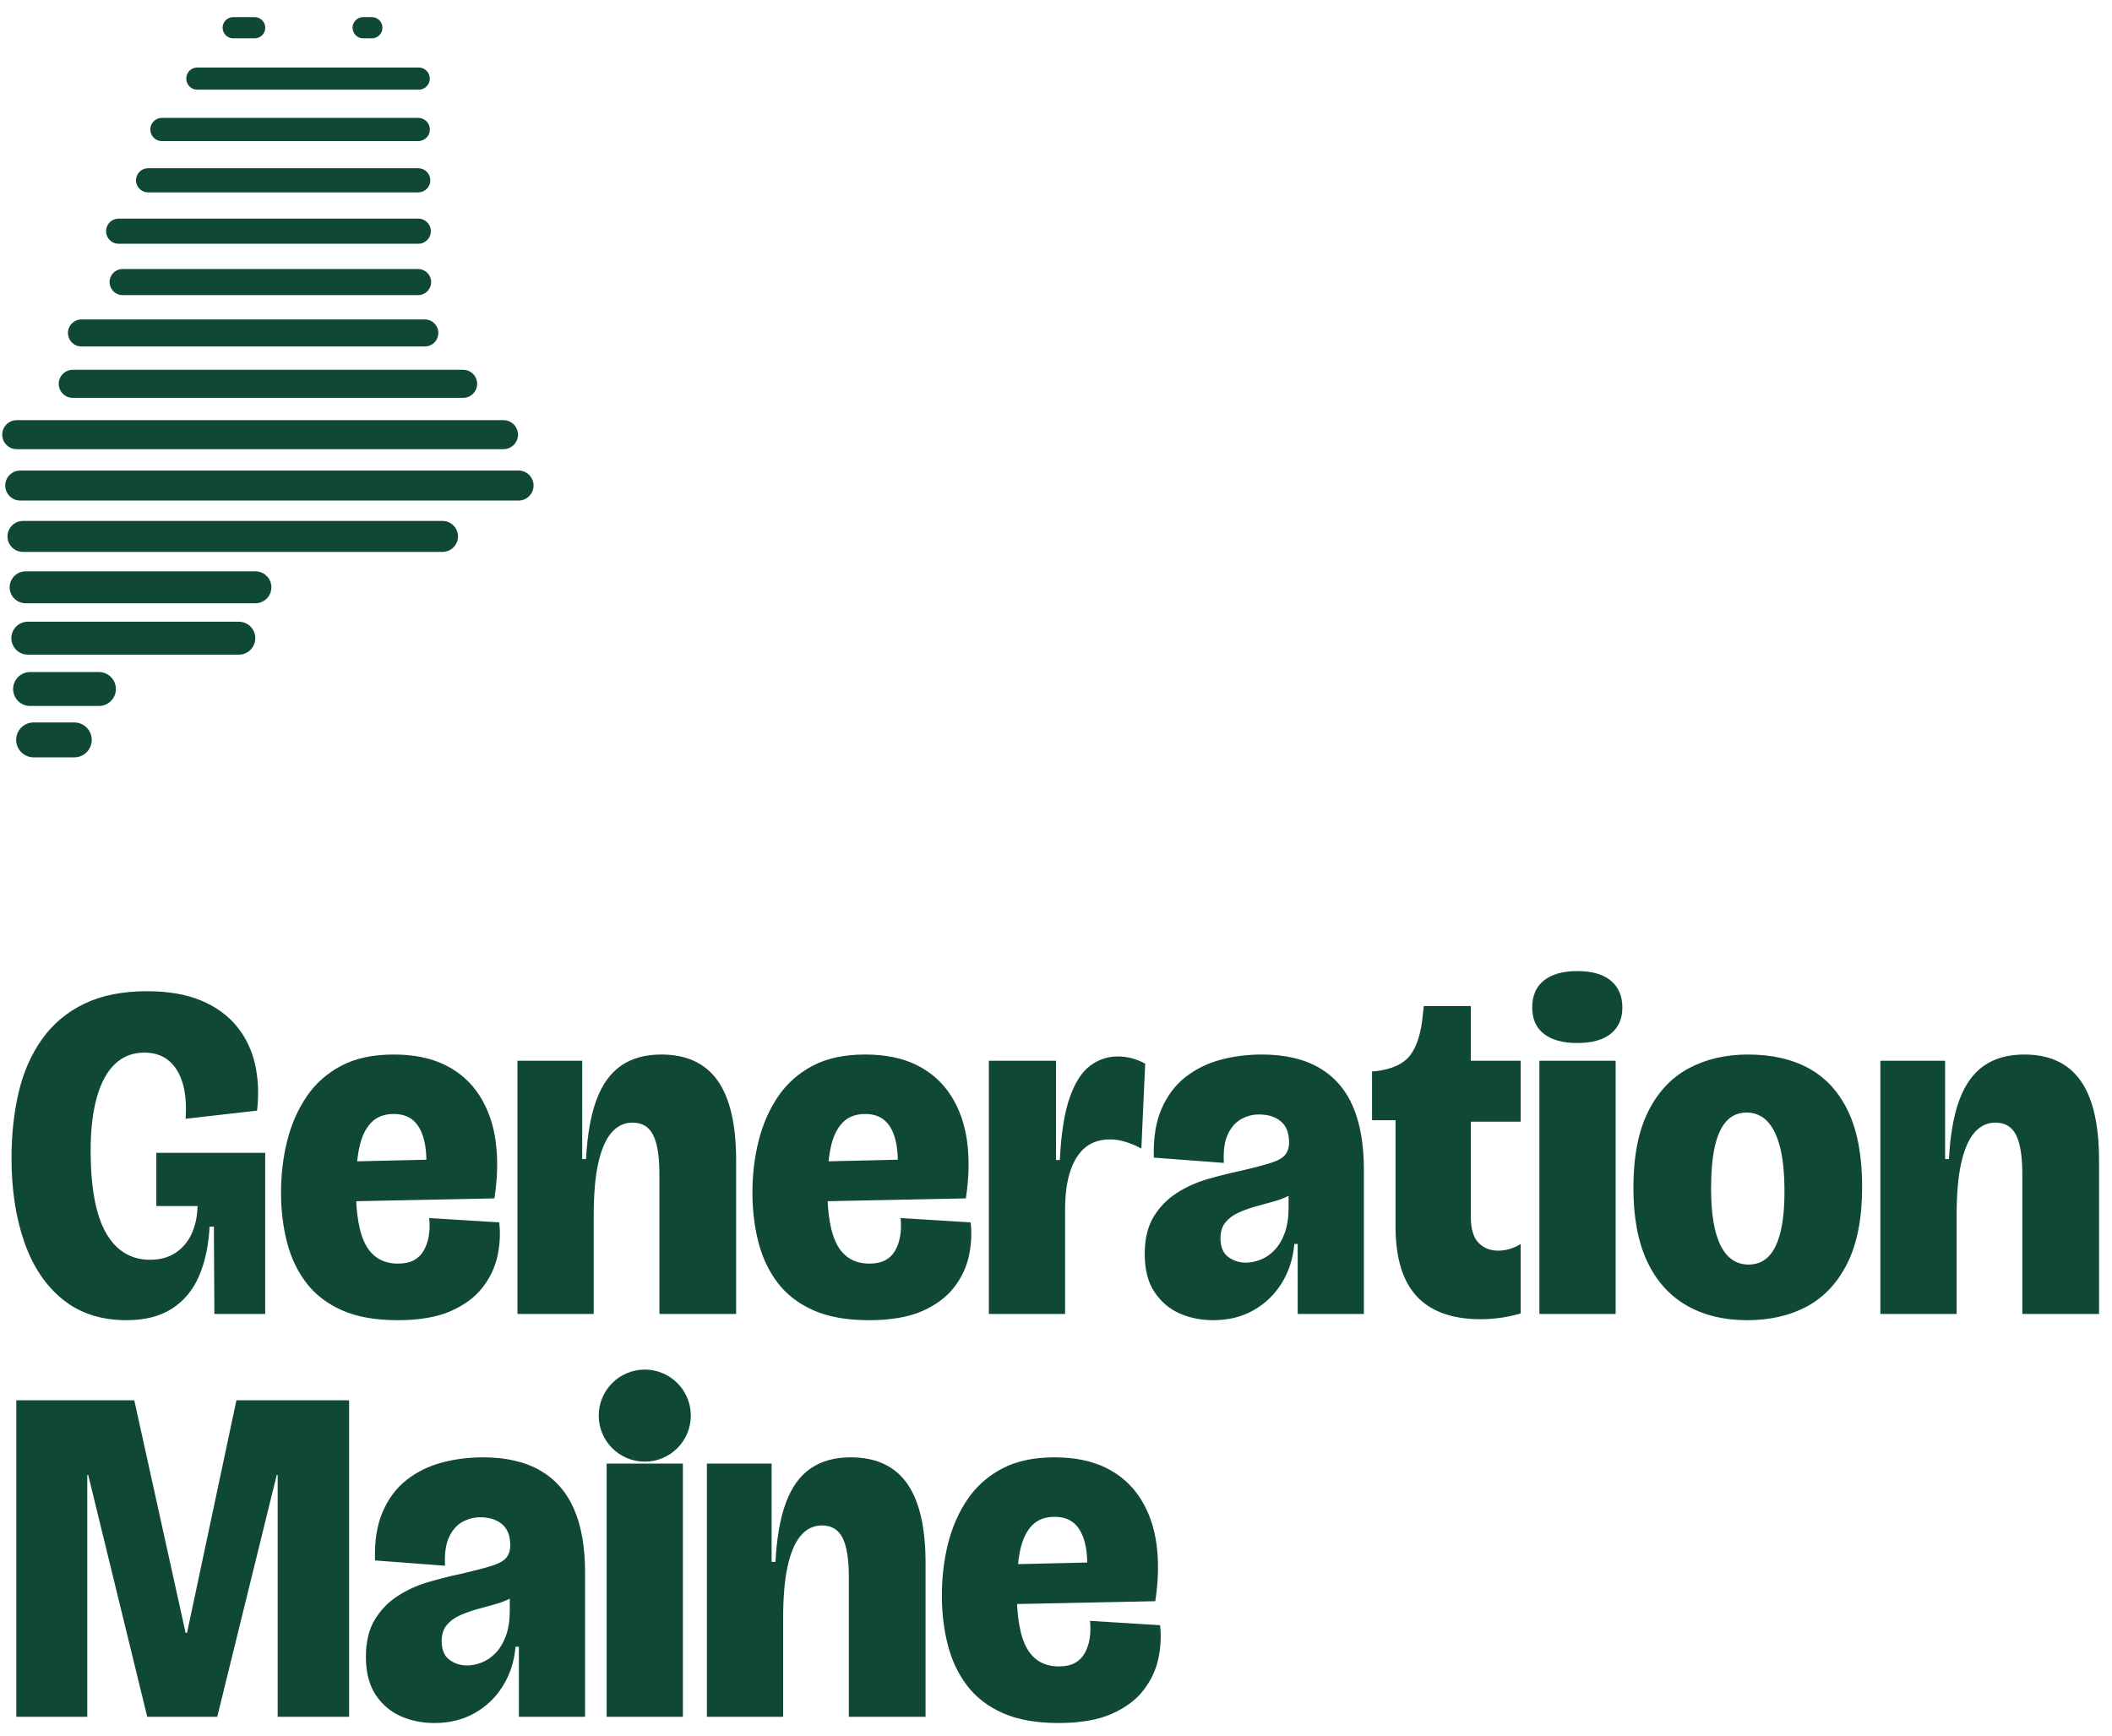
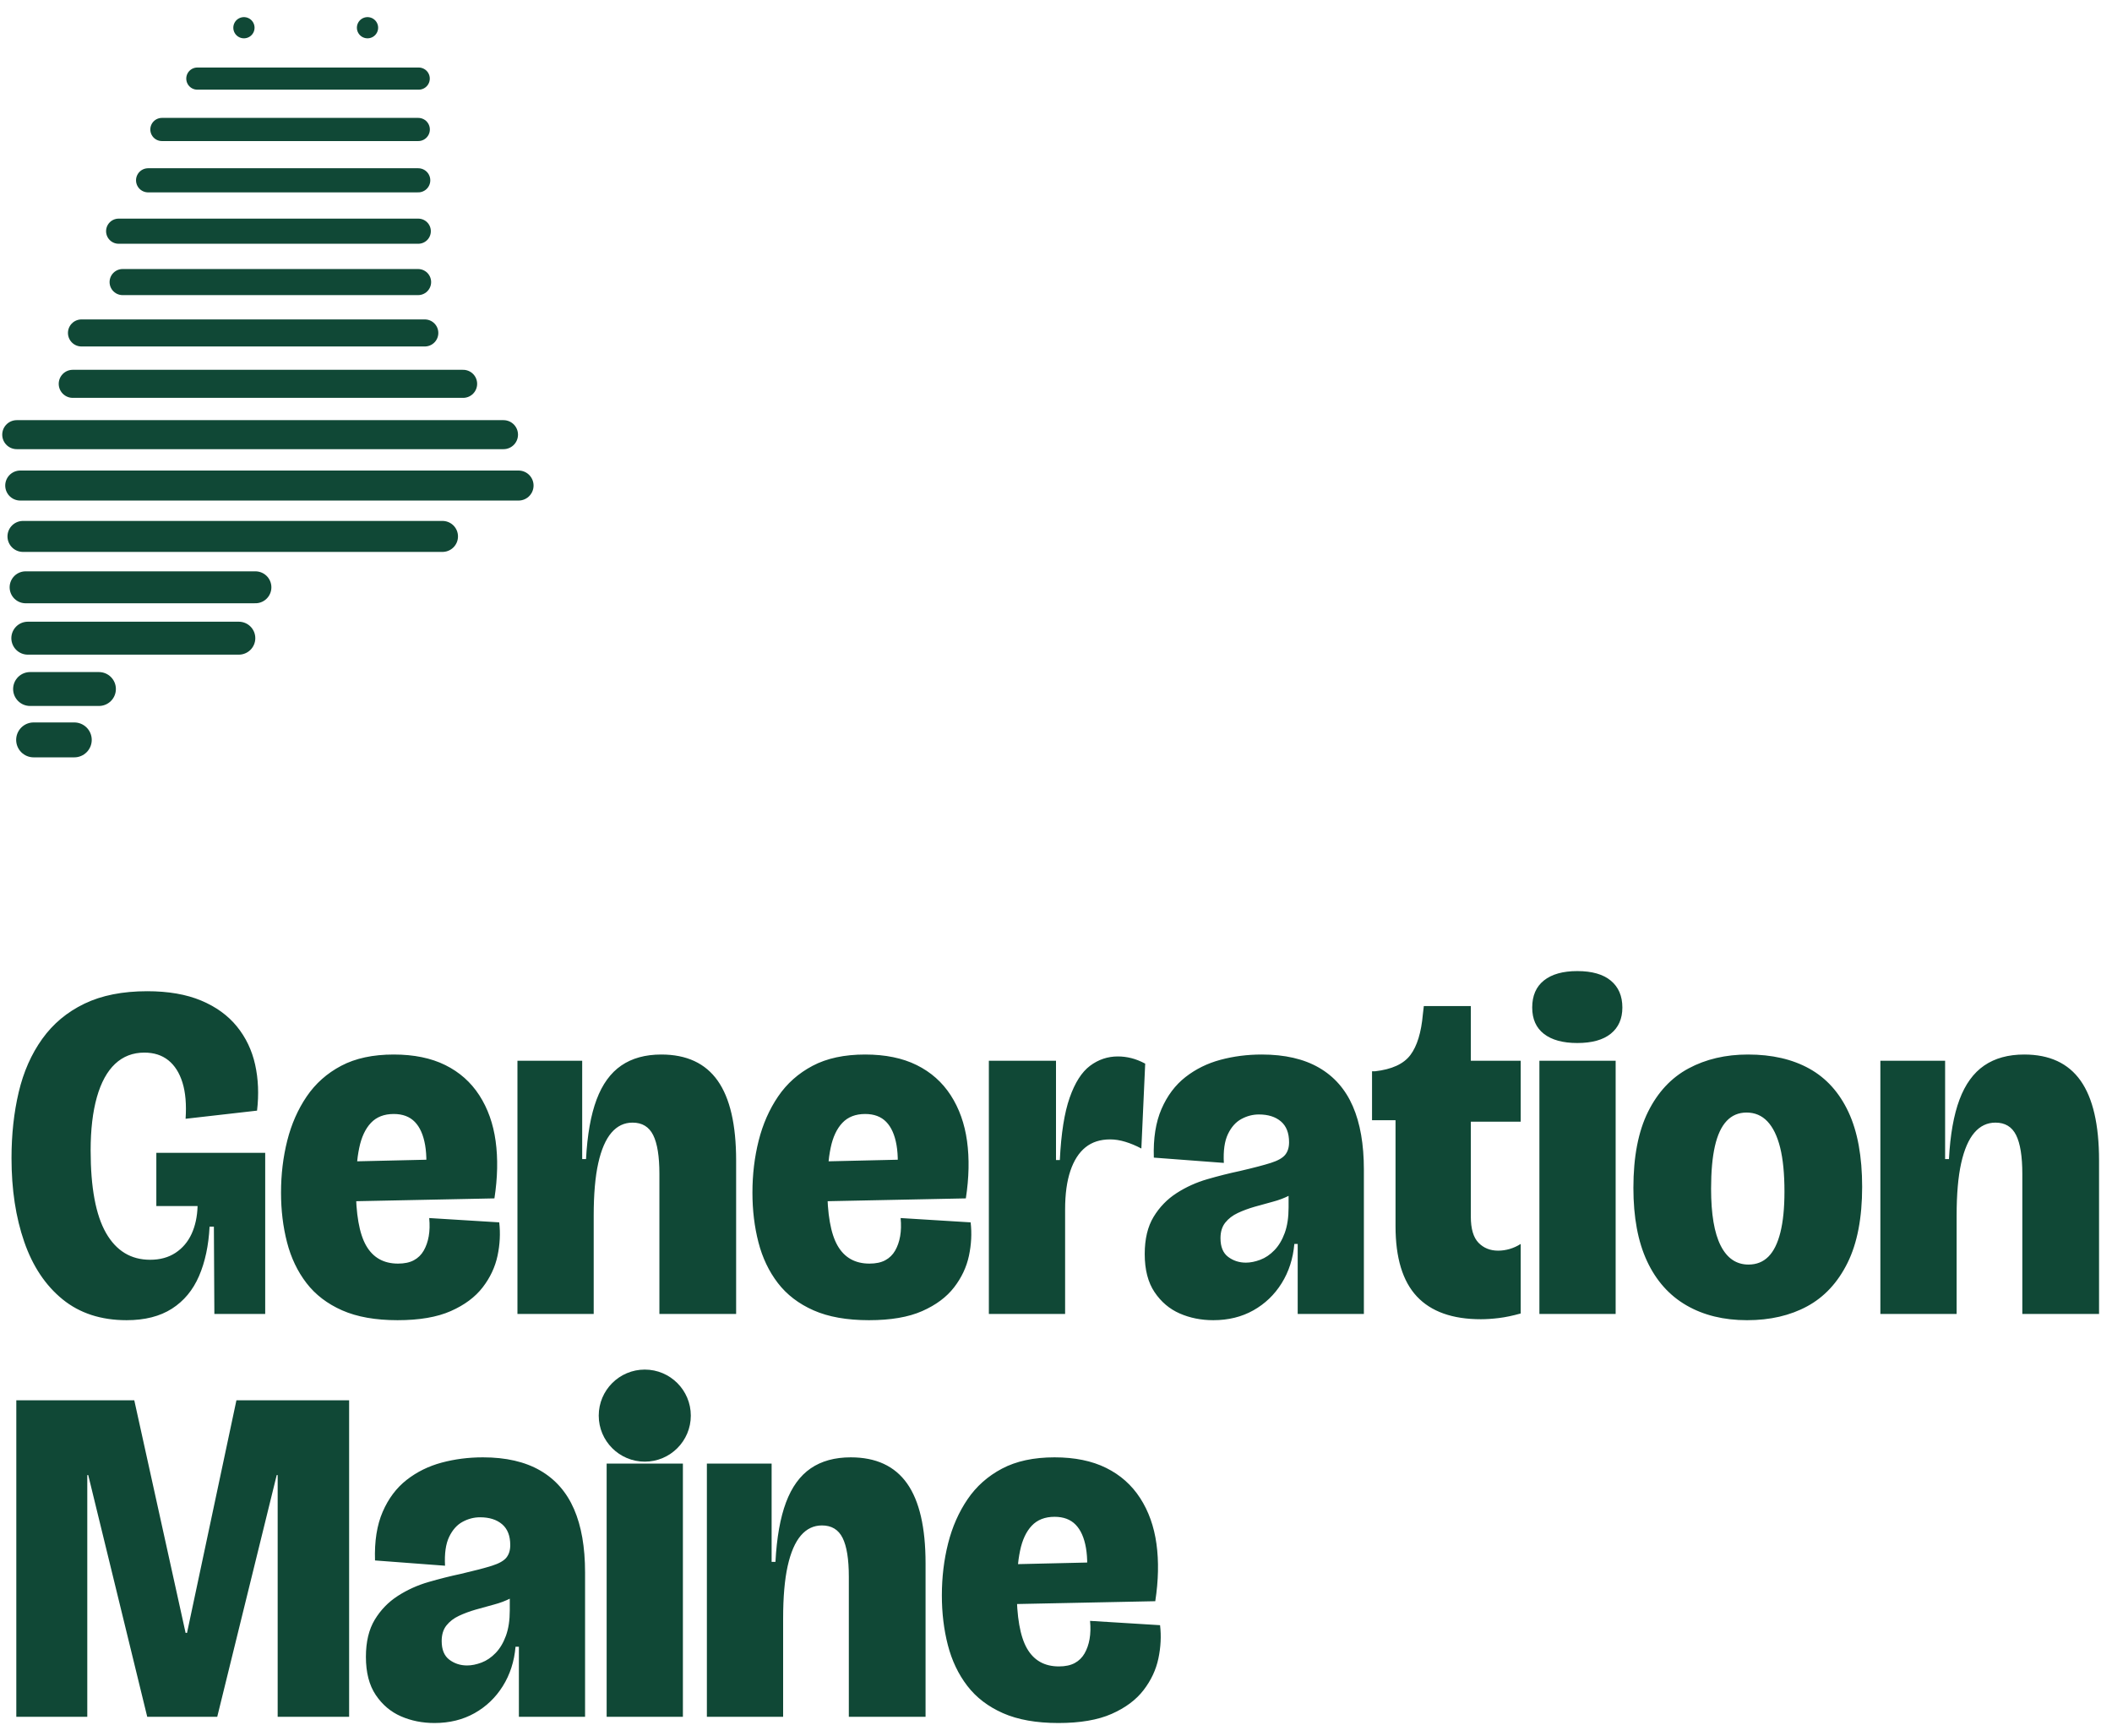
<svg xmlns="http://www.w3.org/2000/svg" viewBox="0 0 440.4 362" width="440.4" height="362" role="img" aria-label="Generation Maine">
-   <path d="M48.63 5.78 L53.1 5.78" stroke="#104836" stroke-width="4.42" stroke-linecap="round" fill="none" />
-   <path d="M75.73 5.78 L77.54 5.78" stroke="#104836" stroke-width="4.42" stroke-linecap="round" fill="none" />
+   <path d="M50.86 5.78 L50.87 5.78" stroke="#104836" stroke-width="4.42" stroke-linecap="round" fill="none" />
+   <path d="M76.63 5.78 L76.64 5.78" stroke="#104836" stroke-width="4.42" stroke-linecap="round" fill="none" />
  <path d="M41.15 16.39 L87.31 16.39" stroke="#104836" stroke-width="4.62" stroke-linecap="round" fill="none" />
  <path d="M33.76 27 L87.22 27" stroke="#104836" stroke-width="4.83" stroke-linecap="round" fill="none" />
  <path d="M30.88 37.6 L87.21 37.6" stroke="#104836" stroke-width="5.03" stroke-linecap="round" fill="none" />
  <path d="M24.74 48.21 L87.22 48.21" stroke="#104836" stroke-width="5.24" stroke-linecap="round" fill="none" />
  <path d="M25.57 58.82 L87.18 58.82" stroke="#104836" stroke-width="5.44" stroke-linecap="round" fill="none" />
  <path d="M16.99 69.43 L88.58 69.43" stroke="#104836" stroke-width="5.64" stroke-linecap="round" fill="none" />
  <path d="M15.17 80.04 L96.57 80.04" stroke="#104836" stroke-width="5.85" stroke-linecap="round" fill="none" />
  <path d="M3.49 90.64 L104.99 90.64" stroke="#104836" stroke-width="6.05" stroke-linecap="round" fill="none" />
  <path d="M4.22 101.25 L108.13 101.25" stroke="#104836" stroke-width="6.26" stroke-linecap="round" fill="none" />
  <path d="M4.79 111.86 L92.27 111.86" stroke="#104836" stroke-width="6.46" stroke-linecap="round" fill="none" />
  <path d="M5.34 122.47 L53.26 122.47" stroke="#104836" stroke-width="6.66" stroke-linecap="round" fill="none" />
  <path d="M5.8 133.08 L49.8 133.08" stroke="#104836" stroke-width="6.87" stroke-linecap="round" fill="none" />
  <path d="M6.27 143.68 L20.63 143.68" stroke="#104836" stroke-width="7.07" stroke-linecap="round" fill="none" />
  <path d="M7.01 154.29 L15.49 154.29" stroke="#104836" stroke-width="7.28" stroke-linecap="round" fill="none" />
  <g transform="translate(0 200)">
    <path fill="#104836" d="M26.4 75.3Q18.4 75.3 13.05 70.95Q7.7 66.6 5.05 58.95Q2.4 51.3 2.4 41.5Q2.4 34.1 3.9 27.75Q5.4 21.4 8.8 16.65Q12.2 11.9 17.6 9.3Q23 6.7 30.7 6.7Q37.3 6.7 41.95 8.65Q46.6 10.6 49.4 14.05Q52.2 17.5 53.2 22Q54.2 26.5 53.6 31.6L38.7 33.3Q39 28.8 38.05 25.75Q37.1 22.7 35.1 21.1Q33.1 19.5 30.1 19.5Q26.5 19.5 24 21.85Q21.5 24.2 20.2 28.8Q18.9 33.4 18.9 39.9Q18.9 45.7 19.7 50Q20.5 54.3 22.1 57.1Q23.7 59.9 26 61.3Q28.3 62.7 31.3 62.7Q34.4 62.7 36.6 61.25Q38.8 59.8 39.95 57.3Q41.1 54.8 41.2 51.5H32.6V40.4H55.3V52.4V74H44.7L44.6 55.8H43.7Q43.4 61.7 41.5 66.1Q39.6 70.5 35.85 72.9Q32.1 75.3 26.4 75.3ZM82.9 75.3Q76 75.3 71.35 73.25Q66.7 71.2 63.9 67.55Q61.1 63.9 59.85 59.05Q58.6 54.2 58.6 48.7Q58.6 43 59.9 37.85Q61.2 32.7 63.95 28.65Q66.7 24.6 71.15 22.25Q75.6 19.9 82.1 19.9Q88.4 19.9 92.85 22.1Q97.3 24.3 99.95 28.4Q102.6 32.5 103.35 37.95Q104.1 43.4 103.1 49.9L68.8 50.6V42.3L90.5 41.8L88.6 46.9Q89.2 42 88.65 38.8Q88.1 35.6 86.5 33.95Q84.9 32.3 82.1 32.3Q79.1 32.3 77.35 34.15Q75.6 36 74.9 39.4Q74.2 42.8 74.2 47.5Q74.2 56 76.35 59.75Q78.5 63.5 83 63.5Q85 63.5 86.3 62.8Q87.6 62.1 88.35 60.8Q89.1 59.5 89.4 57.8Q89.7 56.1 89.5 54L104.1 54.9Q104.5 58.3 103.75 61.85Q103 65.4 100.65 68.45Q98.3 71.5 94 73.4Q89.7 75.3 82.9 75.3ZM107.9 74V43.3V21.2H121.4V41.7H122.2Q122.6 34.1 124.4 29.3Q126.2 24.5 129.55 22.2Q132.9 19.9 137.9 19.9Q145.8 19.9 149.65 25.35Q153.5 30.8 153.5 42V74H137.5V44.8Q137.5 39.3 136.2 36.7Q134.9 34.1 131.9 34.1Q129.3 34.1 127.5 36.2Q125.7 38.3 124.75 42.55Q123.8 46.8 123.8 53.5V74ZM181.2 75.3Q174.3 75.3 169.65 73.25Q165 71.2 162.2 67.55Q159.4 63.9 158.15 59.05Q156.9 54.2 156.9 48.7Q156.9 43 158.2 37.85Q159.5 32.7 162.25 28.65Q165 24.6 169.45 22.25Q173.9 19.9 180.4 19.9Q186.7 19.9 191.15 22.1Q195.6 24.3 198.25 28.4Q200.9 32.5 201.65 37.95Q202.4 43.4 201.4 49.9L167.1 50.6V42.3L188.8 41.8L186.9 46.9Q187.5 42 186.95 38.8Q186.4 35.6 184.8 33.95Q183.2 32.3 180.4 32.3Q177.4 32.3 175.65 34.15Q173.9 36 173.2 39.4Q172.5 42.8 172.5 47.5Q172.5 56 174.65 59.75Q176.8 63.5 181.3 63.5Q183.3 63.5 184.6 62.8Q185.9 62.1 186.65 60.8Q187.4 59.5 187.7 57.8Q188 56.1 187.8 54L202.4 54.9Q202.8 58.3 202.05 61.85Q201.3 65.4 198.95 68.45Q196.6 71.5 192.3 73.4Q188 75.3 181.2 75.3ZM206.2 74V45V21.2H220.2V41.9H221Q221.4 33.6 223.05 28.9Q224.7 24.2 227.3 22.25Q229.9 20.3 233.1 20.3Q234.5 20.3 235.9 20.65Q237.3 21 238.8 21.8L238 39.5Q236.3 38.6 234.65 38.1Q233 37.6 231.5 37.6Q228.4 37.6 226.35 39.25Q224.3 40.9 223.2 44.15Q222.1 47.4 222.1 52.2V74ZM253 75.3Q249.2 75.3 246 73.9Q242.8 72.5 240.75 69.45Q238.7 66.4 238.7 61.5Q238.7 56.8 240.55 53.75Q242.4 50.7 245.35 48.8Q248.3 46.9 251.75 45.9Q255.2 44.9 258.5 44.2Q262.8 43.2 265 42.5Q267.2 41.8 268 40.8Q268.8 39.8 268.8 38.2Q268.8 35.3 267.1 33.85Q265.4 32.4 262.5 32.4Q260.6 32.4 258.85 33.35Q257.1 34.3 256.05 36.5Q255 38.7 255.2 42.5L240.6 41.4Q240.4 35.4 242.2 31.25Q244 27.1 247.2 24.6Q250.4 22.1 254.5 21Q258.6 19.9 263.1 19.9Q270.3 19.9 275.05 22.65Q279.8 25.4 282.1 30.7Q284.4 36 284.4 43.9V54.3Q284.4 57.6 284.4 60.9Q284.4 64.2 284.4 67.45Q284.4 70.7 284.4 74H270.6Q270.6 70.5 270.6 66.9Q270.6 63.3 270.6 59.4H269.9Q269.5 64 267.25 67.6Q265 71.2 261.35 73.25Q257.7 75.3 253 75.3ZM259.8 63.3Q261.2 63.3 262.8 62.7Q264.4 62.1 265.75 60.7Q267.1 59.3 267.9 57.1Q268.7 54.9 268.7 51.8V47.9L271.2 47.2Q270.4 48.5 268.85 49.3Q267.3 50.1 265.4 50.6Q263.5 51.1 261.6 51.65Q259.7 52.2 258.1 52.95Q256.5 53.7 255.5 54.95Q254.5 56.2 254.5 58.2Q254.5 60.9 256.1 62.1Q257.7 63.3 259.8 63.3ZM308.8 75.1Q299.9 75.1 295.45 70.35Q291 65.6 291 55.7V33.6H286.1V23.4H286.7Q292 22.8 294.1 20Q296.2 17.2 296.7 11.5L296.9 9.8H306.7V21.2H317.1V33.9H306.7V53.7Q306.7 57.5 308.3 59.15Q309.9 60.8 312.4 60.8Q313.6 60.8 314.8 60.45Q316 60.1 317.1 59.4V73.9Q314.6 74.6 312.55 74.85Q310.5 75.1 308.8 75.1ZM321 74V21.2H336.9V74ZM328.9 17.5Q324.4 17.5 321.95 15.6Q319.5 13.7 319.5 10.1Q319.5 6.4 321.95 4.45Q324.4 2.5 328.9 2.5Q333.5 2.5 335.9 4.5Q338.3 6.5 338.3 10.1Q338.3 13.6 335.9 15.55Q333.5 17.5 328.9 17.5ZM364.3 75.3Q357 75.3 351.65 72.2Q346.3 69.1 343.45 63Q340.6 56.9 340.6 47.7Q340.6 38 343.65 31.85Q346.7 25.7 352.1 22.8Q357.5 19.9 364.5 19.9Q372 19.9 377.3 22.85Q382.6 25.8 385.45 31.9Q388.3 38 388.3 47.5Q388.3 57.2 385.25 63.35Q382.2 69.5 376.85 72.4Q371.5 75.3 364.3 75.3ZM364.6 63.7Q367.1 63.7 368.75 62.05Q370.4 60.4 371.25 57Q372.1 53.6 372.1 48.5Q372.1 42.9 371.2 39.3Q370.3 35.7 368.55 33.85Q366.8 32 364.2 32Q361.7 32 360.05 33.75Q358.4 35.5 357.6 39Q356.8 42.5 356.8 47.9Q356.8 55.8 358.8 59.75Q360.8 63.7 364.6 63.7ZM392.1 74V43.3V21.2H405.6V41.7H406.4Q406.8 34.1 408.6 29.3Q410.4 24.5 413.75 22.2Q417.1 19.9 422.1 19.9Q430 19.9 433.85 25.35Q437.7 30.8 437.7 42V74H421.7V44.8Q421.7 39.3 420.4 36.7Q419.1 34.1 416.1 34.1Q413.5 34.1 411.7 36.2Q409.9 38.3 408.95 42.55Q408 46.8 408 53.5V74Z" />
    <path fill="#104836" d="M3.4 158V92H28L38.7 140.5H39L49.3 92H72.8V158H57.9V107.6H57.7L45.3 158H30.7L18.4 107.6H18.2V158ZM90.6 159.3Q86.8 159.3 83.6 157.9Q80.4 156.5 78.35 153.45Q76.3 150.4 76.3 145.5Q76.3 140.8 78.15 137.75Q80 134.7 82.95 132.8Q85.9 130.9 89.35 129.9Q92.8 128.9 96.1 128.2Q100.4 127.2 102.6 126.5Q104.8 125.8 105.6 124.8Q106.4 123.8 106.4 122.2Q106.4 119.3 104.7 117.85Q103 116.4 100.1 116.4Q98.2 116.4 96.45 117.35Q94.7 118.3 93.65 120.5Q92.6 122.7 92.8 126.5L78.2 125.4Q78 119.4 79.8 115.25Q81.6 111.1 84.8 108.6Q88 106.1 92.1 105Q96.2 103.9 100.7 103.9Q107.9 103.9 112.65 106.65Q117.4 109.4 119.7 114.7Q122 120 122 127.9V138.3Q122 141.6 122 144.9Q122 148.2 122 151.45Q122 154.7 122 158H108.2Q108.2 154.5 108.2 150.9Q108.2 147.3 108.2 143.4H107.5Q107.1 148 104.85 151.6Q102.6 155.2 98.95 157.25Q95.3 159.3 90.6 159.3ZM97.4 147.3Q98.8 147.3 100.4 146.7Q102 146.1 103.35 144.7Q104.7 143.3 105.5 141.1Q106.3 138.9 106.3 135.8V131.9L108.8 131.2Q108 132.5 106.45 133.3Q104.9 134.1 103 134.6Q101.1 135.1 99.2 135.65Q97.3 136.2 95.7 136.95Q94.1 137.7 93.1 138.95Q92.1 140.2 92.1 142.2Q92.1 144.9 93.7 146.1Q95.3 147.3 97.4 147.3ZM126.5 158V105.2H142.4V158ZM147.4 158V127.3V105.2H160.9V125.7H161.7Q162.1 118.1 163.9 113.3Q165.7 108.5 169.05 106.2Q172.4 103.9 177.4 103.9Q185.3 103.9 189.15 109.35Q193 114.8 193 126V158H177V128.8Q177 123.3 175.7 120.7Q174.4 118.1 171.4 118.1Q168.8 118.1 167 120.2Q165.2 122.3 164.25 126.55Q163.3 130.8 163.3 137.5V158ZM220.7 159.3Q213.8 159.3 209.15 157.25Q204.5 155.2 201.7 151.55Q198.9 147.9 197.65 143.05Q196.4 138.2 196.4 132.7Q196.4 127 197.7 121.85Q199 116.7 201.75 112.65Q204.5 108.6 208.95 106.25Q213.4 103.9 219.9 103.9Q226.2 103.9 230.65 106.1Q235.1 108.3 237.75 112.4Q240.4 116.5 241.15 121.95Q241.9 127.4 240.9 133.9L206.6 134.6V126.3L228.3 125.8L226.4 130.9Q227 126 226.45 122.8Q225.9 119.6 224.3 117.95Q222.7 116.3 219.9 116.3Q216.9 116.3 215.15 118.15Q213.4 120 212.7 123.4Q212 126.8 212 131.5Q212 140 214.15 143.75Q216.3 147.5 220.8 147.5Q222.8 147.5 224.1 146.8Q225.4 146.1 226.15 144.8Q226.9 143.5 227.2 141.8Q227.5 140.1 227.3 138L241.9 138.9Q242.3 142.3 241.55 145.85Q240.8 149.4 238.45 152.45Q236.1 155.5 231.8 157.4Q227.5 159.3 220.7 159.3Z" />
    <circle cx="134.45" cy="95.2" r="9.6" fill="#104836" />
  </g>
</svg>
